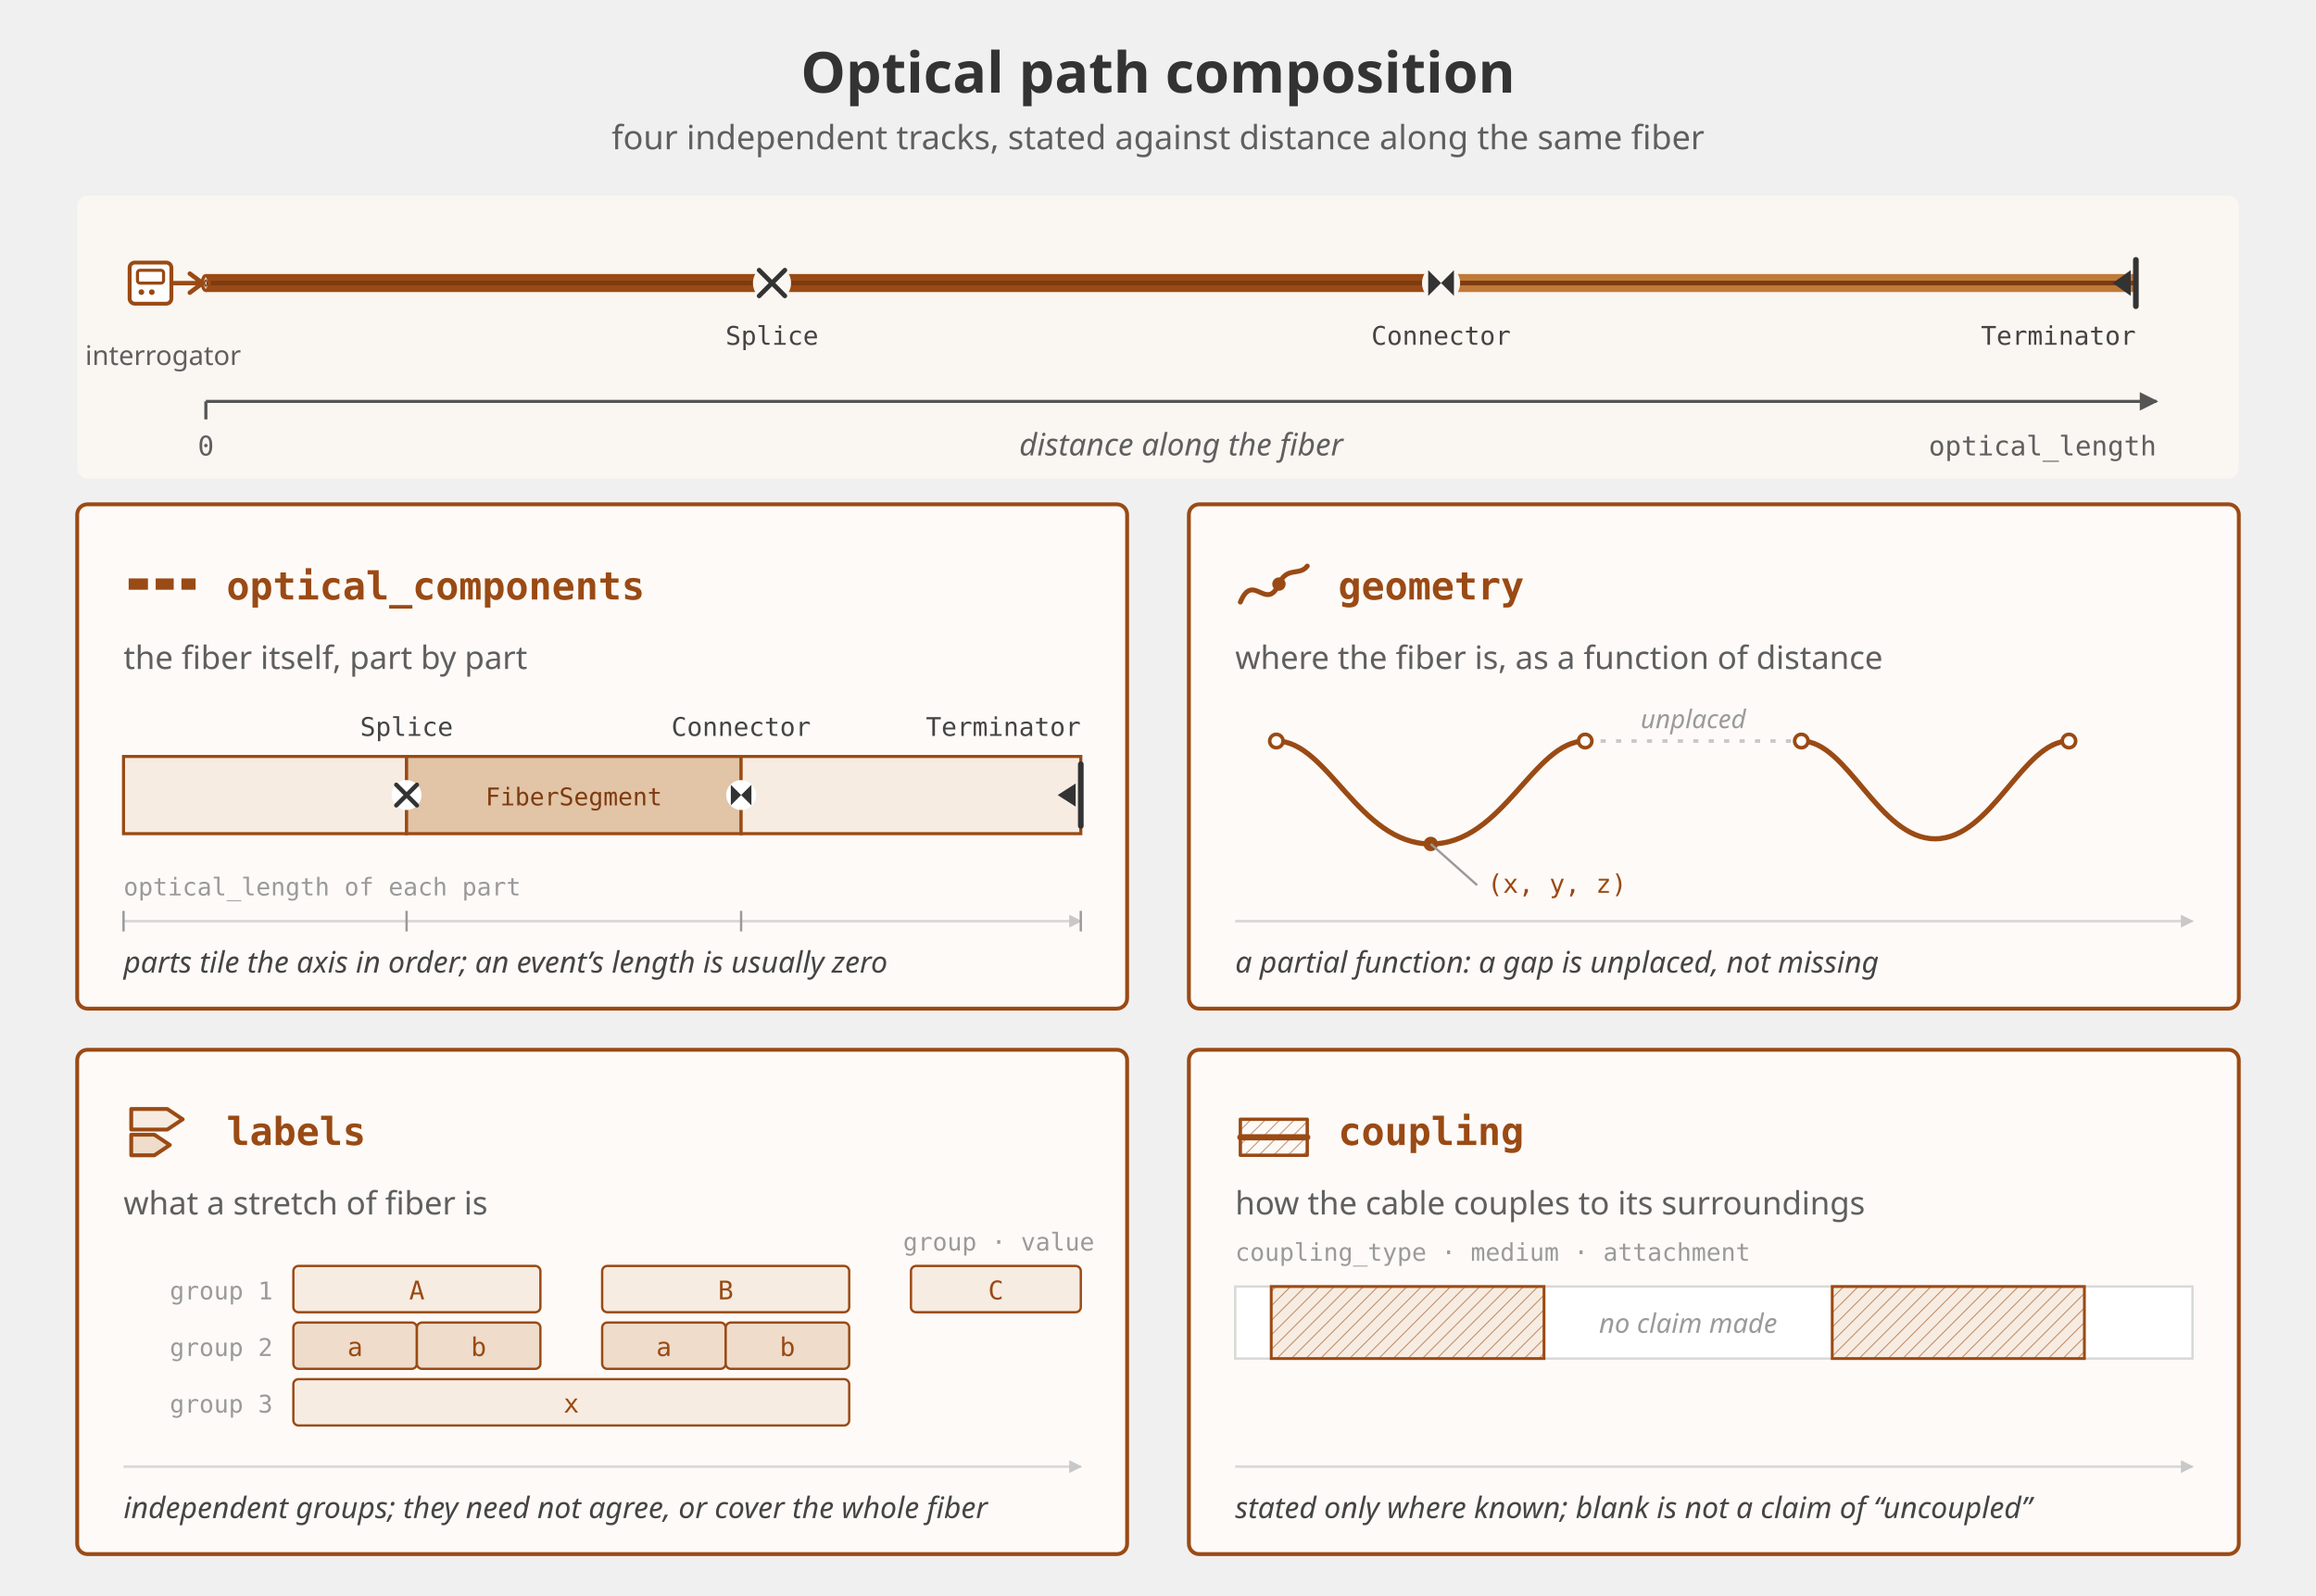
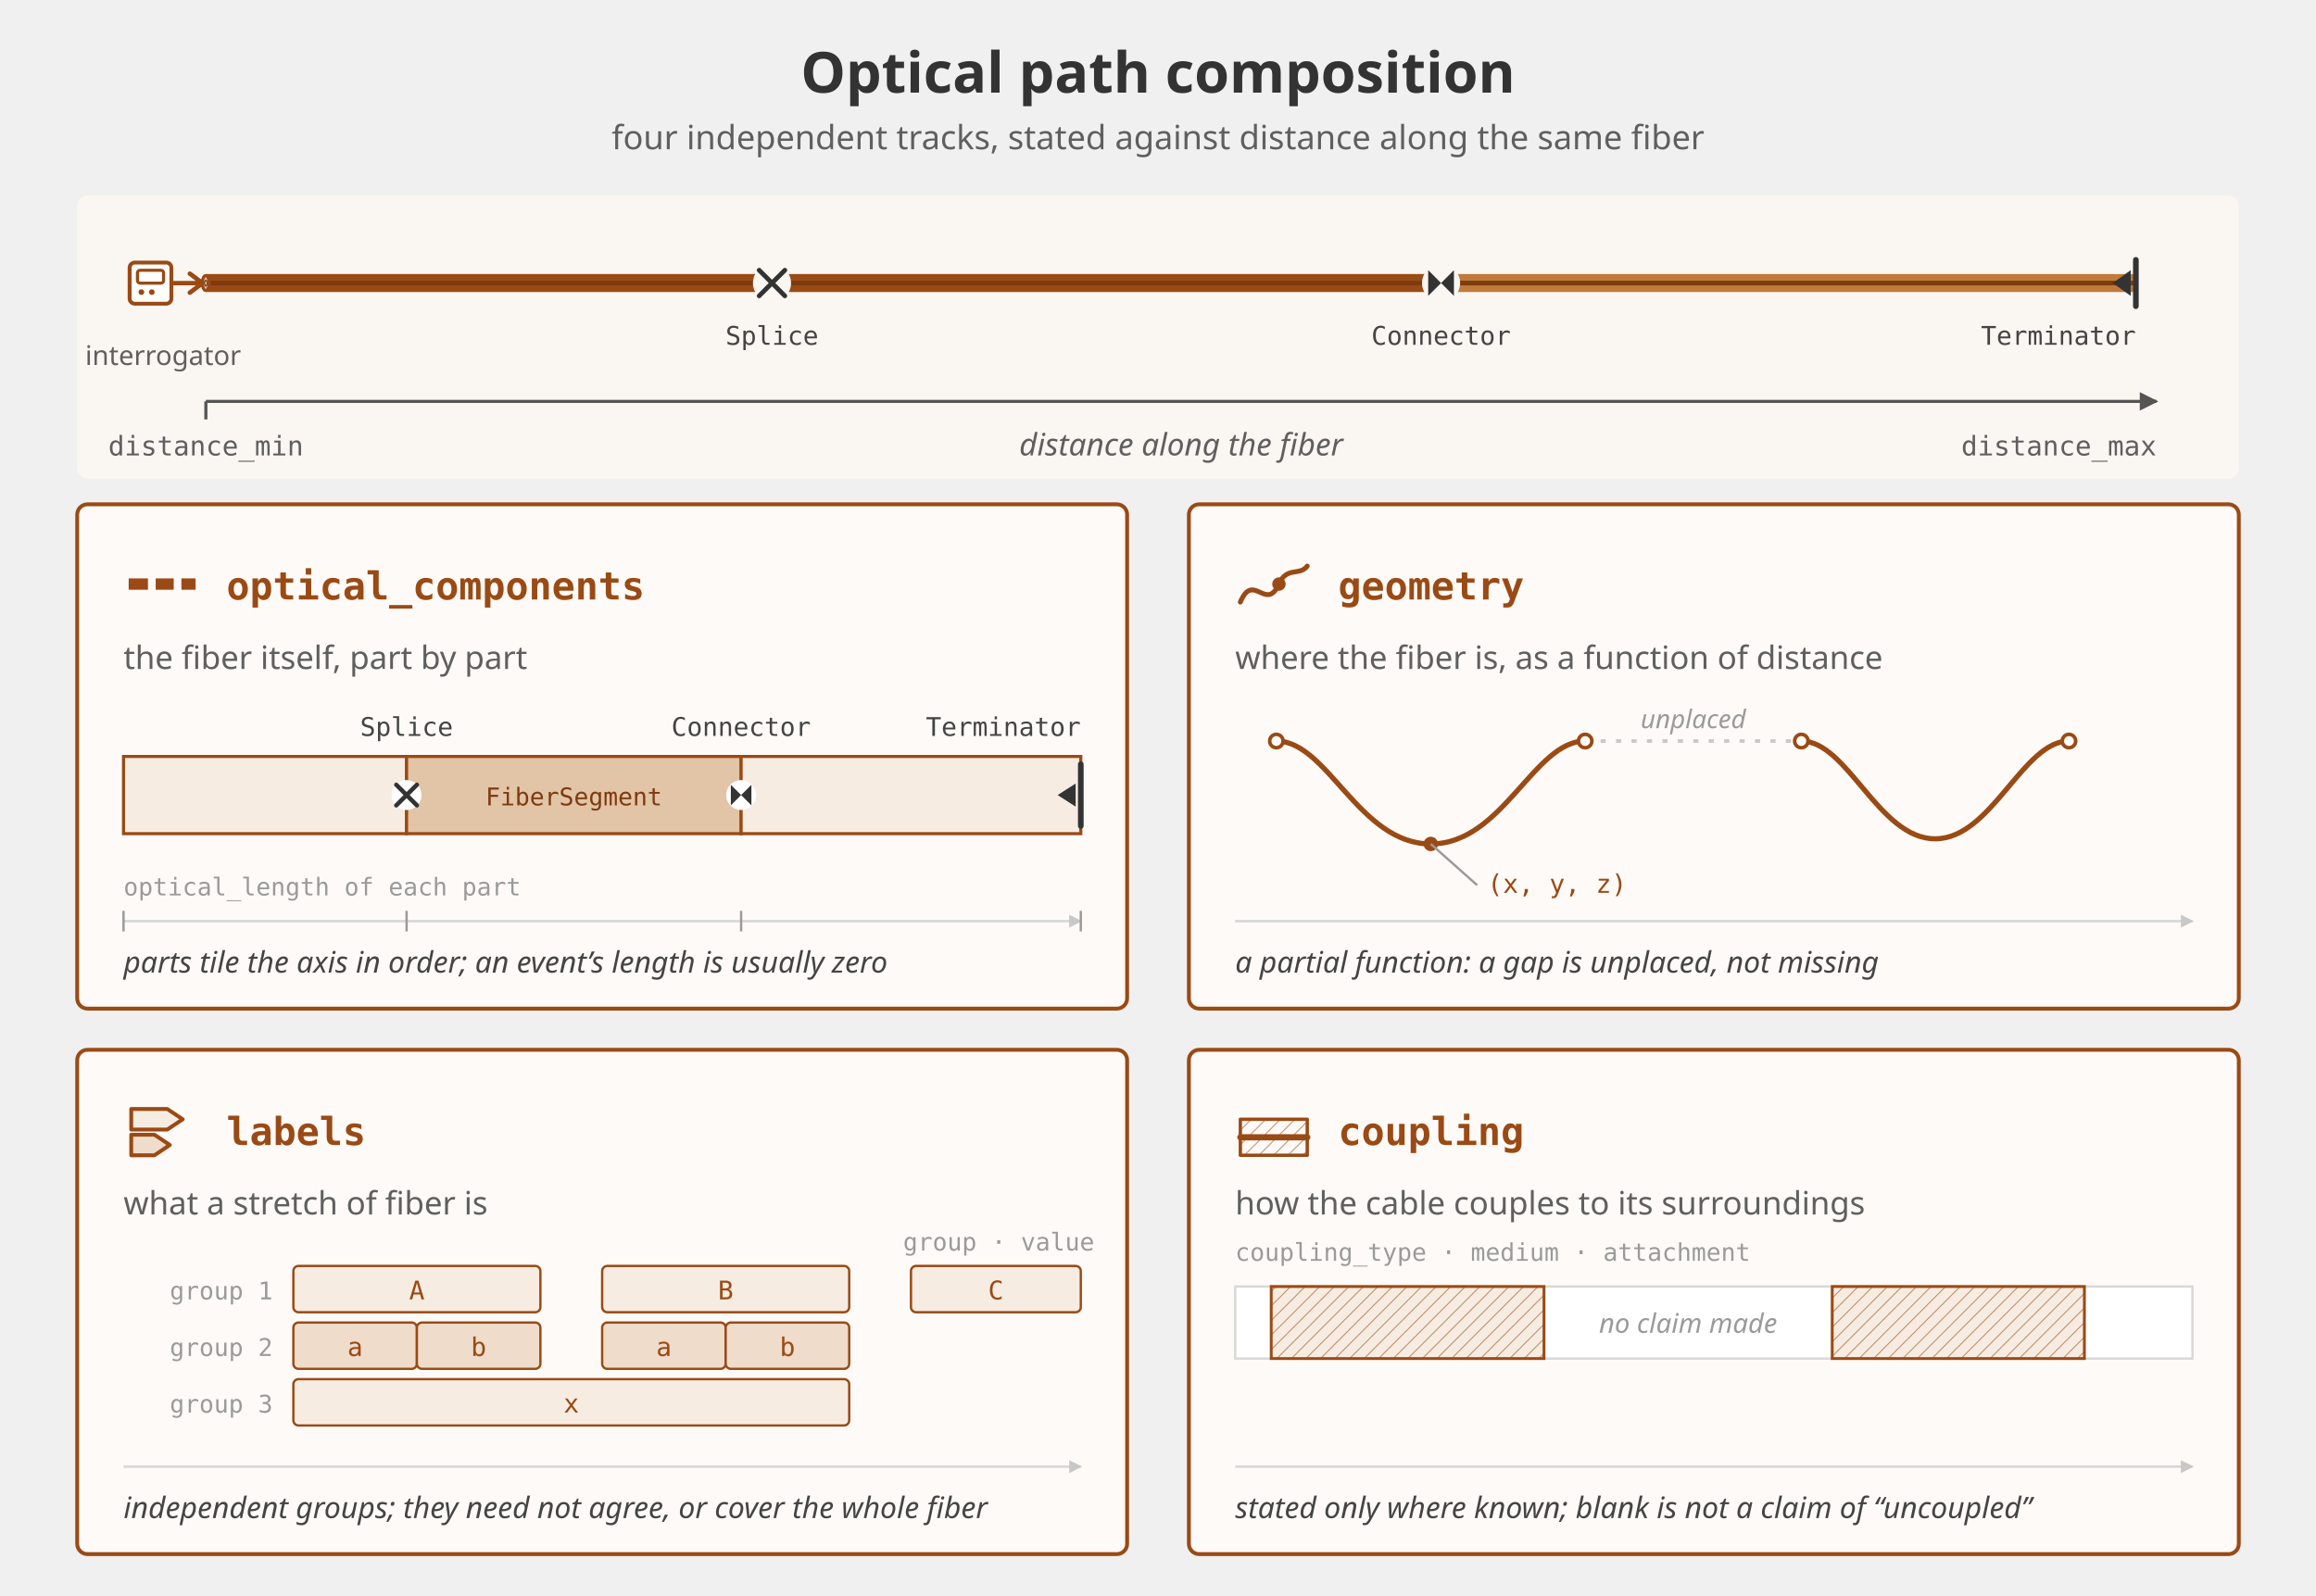
<svg xmlns="http://www.w3.org/2000/svg" width="900" height="620" viewBox="0 0 900 620" version="1.1" id="svg-optical-path-concept">
  <defs id="defs-concept">
    <marker id="arrow-neutral" viewBox="0 0 10 10" refX="9" refY="5" markerWidth="6" markerHeight="6" orient="auto-start-reverse">
      <path d="M 0,0 10,5 0,10 Z" style="fill:#555555;stroke:none" id="arrowhead-neutral" />
    </marker>
    <marker id="arrow-faint" viewBox="0 0 10 10" refX="9" refY="5" markerWidth="5" markerHeight="5" orient="auto-start-reverse">
      <path d="M 0,0 10,5 0,10 Z" style="fill:#c8c8c8;stroke:none" id="arrowhead-faint" />
    </marker>
    <pattern id="hatch-rust" patternUnits="userSpaceOnUse" width="4" height="4" patternTransform="rotate(45)">
      <path d="M 0,0 V 4" style="stroke:#9a4a14;stroke-width:0.8;opacity:0.55" id="hatch-rust-line" />
    </pattern>
  </defs>
  <g id="layer-background">
    <rect x="30" y="76" width="840" height="110" rx="4" ry="4" style="fill:#faf6f2;stroke:none" id="spine-panel" />
  </g>
  <g id="layer-title">
    <text x="450" y="36" style="font-weight:bold;font-size:22px;font-family:'Source Sans 3', 'Noto Sans', 'DejaVu Sans', sans-serif;text-anchor:middle;fill:#333333" id="fig-title">Optical path composition</text>
    <text x="450" y="58" style="font-size:13px;font-family:'Source Sans 3', 'Noto Sans', 'DejaVu Sans', sans-serif;text-anchor:middle;fill:#5f5f5f" id="fig-subtitle">four independent tracks, stated against distance along the same fiber</text>
  </g>
  <g id="layer-spine">
    <text x="63.393" y="141.854" style="font-size:10.5px;font-family:'Source Sans 3', 'Noto Sans', 'DejaVu Sans', sans-serif;text-anchor:middle;fill:#5f5f5f" id="spine-interrogator-label">interrogator</text>
    <line x1="80" y1="110" x2="560" y2="110" style="stroke:#9a4a14;stroke-width:7;stroke-linecap:butt" id="spine-run-1" />
    <line x1="560" y1="110" x2="830" y2="110" style="stroke:#c07a3a;stroke-width:7;stroke-linecap:butt" id="spine-run-2" />
    <line x1="80" y1="110" x2="560" y2="110" style="stroke:#7d3b10;stroke-width:1.8;stroke-linecap:butt" id="spine-core-1" />
    <line x1="560" y1="110" x2="830" y2="110" style="stroke:#7d3b10;stroke-width:1.8;stroke-linecap:butt" id="spine-core-2" />
    <ellipse cx="79.957" cy="110.003" rx="1.323" ry="2.903" style="fill:#e2c4a6;stroke:#9a4a14;stroke-width:1.2" id="spine-face-cladding" />
    <ellipse cx="79.995" cy="110.041" rx="0.468" ry="1.105" style="fill:#ffffff;stroke:#7d3b10;stroke-width:0.5;stroke-dasharray:none" id="spine-face-core" />
    <circle cx="300" cy="110" r="7.4" style="fill:#faf6f2;stroke:none" id="spine-splice-halo" />
    <path d="M 295,105 L 305,115 M 295,115 L 305,105" style="fill:none;stroke:#333333;stroke-width:1.8;stroke-linecap:round" id="spine-splice" />
    <circle cx="560" cy="110" r="7.4" style="fill:#faf6f2;stroke:none" id="spine-connector-halo" />
    <path d="M 555,105 L 560,110 L 555,115 Z M 565,105 L 560,110 L 565,115 Z" style="fill:#333333;stroke:none" id="spine-connector" />
    <line x1="830" y1="101" x2="830" y2="119" style="stroke:#333333;stroke-width:2.2;stroke-linecap:round" id="spine-terminator-bar" />
    <path d="M 828,105 L 821,110 L 828,115 Z" style="fill:#333333;stroke:none" id="spine-terminator-wedge" />
    <text x="300" y="134" style="font-size:10px;font-family:'Source Code Pro', 'DejaVu Sans Mono', Menlo, Consolas, monospace;text-anchor:middle;fill:#444444" id="spine-label-splice">Splice</text>
    <text x="560" y="134" style="font-size:10px;font-family:'Source Code Pro', 'DejaVu Sans Mono', Menlo, Consolas, monospace;text-anchor:middle;fill:#444444" id="spine-label-connector">Connector</text>
    <text x="830" y="134" style="font-size:10px;font-family:'Source Code Pro', 'DejaVu Sans Mono', Menlo, Consolas, monospace;text-anchor:end;fill:#444444" id="spine-label-terminator">Terminator</text>
    <line x1="80" y1="156" x2="838" y2="156" style="fill:none;stroke:#555555;stroke-width:1.2" marker-end="url(#arrow-neutral)" id="spine-axis" />
    <line x1="80" y1="156" x2="80" y2="163" style="stroke:#555555;stroke-width:1.2" id="spine-axis-zero-tick" />
-     <text x="80" y="177" style="font-size:10.5px;font-family:'Source Code Pro', 'DejaVu Sans Mono', Menlo, Consolas, monospace;text-anchor:middle;fill:#5f5f5f" id="spine-axis-zero">0</text>
+     <text x="80" y="177" style="font-size:10.5px;font-family:'Source Code Pro', 'DejaVu Sans Mono', Menlo, Consolas, monospace;text-anchor:middle;fill:#5f5f5f" id="spine-axis-start">distance_min</text>
    <text x="459" y="177" style="font-style:italic;font-size:12px;font-family:'Source Sans 3', 'Noto Sans', 'DejaVu Sans', sans-serif;text-anchor:middle;fill:#5f5f5f" id="spine-axis-name">distance along the fiber</text>
-     <text x="838" y="177" style="font-size:10.5px;font-family:'Source Code Pro', 'DejaVu Sans Mono', Menlo, Consolas, monospace;text-anchor:end;fill:#5f5f5f" id="spine-axis-end">optical_length</text>
+     <text x="838" y="177" style="font-size:10.5px;font-family:'Source Code Pro', 'DejaVu Sans Mono', Menlo, Consolas, monospace;text-anchor:end;fill:#5f5f5f" id="spine-axis-end">distance_max</text>
  </g>
  <g id="layer-cards">
    <rect x="30" y="196" width="408" height="196" rx="4" ry="4" style="fill:#fdfaf7;stroke:#9a4a14;stroke-width:1.5" id="card-components" />
    <rect x="462" y="196" width="408" height="196" rx="4" ry="4" style="fill:#fdfaf7;stroke:#9a4a14;stroke-width:1.5" id="card-geometry" />
    <rect x="30" y="408" width="408" height="196" rx="4" ry="4" style="fill:#fdfaf7;stroke:#9a4a14;stroke-width:1.5" id="card-labels" />
    <rect x="462" y="408" width="408" height="196" rx="4" ry="4" style="fill:#fdfaf7;stroke:#9a4a14;stroke-width:1.5" id="card-coupling" />
    <text x="88" y="233" style="font-weight:bold;font-size:15px;font-family:'Source Code Pro', 'DejaVu Sans Mono', Menlo, Consolas, monospace;fill:#9a4a14" id="name-components">optical_components</text>
    <text x="520" y="233" style="font-weight:bold;font-size:15px;font-family:'Source Code Pro', 'DejaVu Sans Mono', Menlo, Consolas, monospace;fill:#9a4a14" id="name-geometry">geometry</text>
    <text x="88" y="445" style="font-weight:bold;font-size:15px;font-family:'Source Code Pro', 'DejaVu Sans Mono', Menlo, Consolas, monospace;fill:#9a4a14" id="name-labels">labels</text>
    <text x="520" y="445" style="font-weight:bold;font-size:15px;font-family:'Source Code Pro', 'DejaVu Sans Mono', Menlo, Consolas, monospace;fill:#9a4a14" id="name-coupling">coupling</text>
    <text x="48" y="260" style="font-size:12.5px;font-family:'Source Sans 3', 'Noto Sans', 'DejaVu Sans', sans-serif;fill:#5f5f5f" id="gloss-components">the fiber itself, part by part</text>
    <text x="480" y="260" style="font-size:12.5px;font-family:'Source Sans 3', 'Noto Sans', 'DejaVu Sans', sans-serif;fill:#5f5f5f" id="gloss-geometry">where the fiber is, as a function of distance</text>
    <text x="48" y="472" style="font-size:12.5px;font-family:'Source Sans 3', 'Noto Sans', 'DejaVu Sans', sans-serif;fill:#5f5f5f" id="gloss-labels">what a stretch of fiber is</text>
    <text x="480" y="472" style="font-size:12.5px;font-family:'Source Sans 3', 'Noto Sans', 'DejaVu Sans', sans-serif;fill:#5f5f5f" id="gloss-coupling">how the cable couples to its surroundings</text>
    <line x1="48" y1="358" x2="420" y2="358" style="fill:none;stroke:#d8d8d8;stroke-width:1" marker-end="url(#arrow-faint)" id="baseline-components" />
    <line x1="480" y1="358" x2="852" y2="358" style="fill:none;stroke:#d8d8d8;stroke-width:1" marker-end="url(#arrow-faint)" id="baseline-geometry" />
    <line x1="48" y1="570" x2="420" y2="570" style="fill:none;stroke:#d8d8d8;stroke-width:1" marker-end="url(#arrow-faint)" id="baseline-labels" />
    <line x1="480" y1="570" x2="852" y2="570" style="fill:none;stroke:#d8d8d8;stroke-width:1" marker-end="url(#arrow-faint)" id="baseline-coupling" />
  </g>
  <g id="layer-schematics">
    <g id="schematic-components">
      <text x="158" y="286" style="font-size:10px;font-family:'Source Code Pro', 'DejaVu Sans Mono', Menlo, Consolas, monospace;text-anchor:middle;fill:#444444" id="comp-label-splice">Splice</text>
      <text x="288" y="286" style="font-size:10px;font-family:'Source Code Pro', 'DejaVu Sans Mono', Menlo, Consolas, monospace;text-anchor:middle;fill:#444444" id="comp-label-connector">Connector</text>
      <text x="420" y="286" style="font-size:10px;font-family:'Source Code Pro', 'DejaVu Sans Mono', Menlo, Consolas, monospace;text-anchor:end;fill:#444444" id="comp-label-terminator">Terminator</text>
      <rect x="48" y="294" width="110" height="30" style="fill:#f7ece2;stroke:#9a4a14;stroke-width:1.2" id="comp-seg-1" />
      <rect x="158" y="294" width="130" height="30" style="fill:#e2c4a6;stroke:#9a4a14;stroke-width:1.2" id="comp-seg-2" />
      <rect x="288" y="294" width="132" height="30" style="fill:#f7ece2;stroke:#9a4a14;stroke-width:1.2" id="comp-seg-3" />
      <text x="223" y="313" style="font-size:9.5px;font-family:'Source Code Pro', 'DejaVu Sans Mono', Menlo, Consolas, monospace;text-anchor:middle;fill:#7d3b10" id="comp-seg-name">FiberSegment</text>
      <circle cx="158" cy="309" r="5.8" style="fill:#ffffff;stroke:none" id="comp-splice-halo" />
      <path d="M 154,305 L 162,313 M 154,313 L 162,305" style="fill:none;stroke:#333333;stroke-width:1.7;stroke-linecap:round" id="comp-splice" />
      <circle cx="288" cy="309" r="5.8" style="fill:#ffffff;stroke:none" id="comp-connector-halo" />
      <path d="M 284,305 L 288,309 L 284,313 Z M 292,305 L 288,309 L 292,313 Z" style="fill:#333333;stroke:none" id="comp-connector" />
      <line x1="420" y1="297" x2="420" y2="321" style="stroke:#333333;stroke-width:2.2;stroke-linecap:round" id="comp-terminator-bar" />
      <path d="M 418,304.5 L 411,309 L 418,313.5 Z" style="fill:#333333;stroke:none" id="comp-terminator-wedge" />
      <line x1="48" y1="354" x2="48" y2="362" style="stroke:#9a9a9a;stroke-width:0.9" id="comp-dim-tick-1" />
      <line x1="158" y1="354" x2="158" y2="362" style="stroke:#9a9a9a;stroke-width:0.9" id="comp-dim-tick-2" />
      <line x1="288" y1="354" x2="288" y2="362" style="stroke:#9a9a9a;stroke-width:0.9" id="comp-dim-tick-3" />
      <line x1="420" y1="354" x2="420" y2="362" style="stroke:#9a9a9a;stroke-width:0.9" id="comp-dim-tick-4" />
      <text x="48" y="348" style="font-size:9.5px;font-family:'Source Code Pro', 'DejaVu Sans Mono', Menlo, Consolas, monospace;fill:#9a9a9a" id="comp-dim-label">optical_length of each part</text>
    </g>
    <g id="schematic-geometry">
      <path d="M 496,288 C 516,288 528,328 556,328 C 584,328 596,288 616,288" style="fill:none;stroke:#9a4a14;stroke-width:2;stroke-linecap:round" id="geom-piece-a" />
      <path d="M 700,288 C 718,288 730,326 752,326 C 774,326 786,288 804,288" style="fill:none;stroke:#9a4a14;stroke-width:2;stroke-linecap:round" id="geom-piece-b" />
      <line x1="616" y1="288" x2="700" y2="288" style="stroke:#c8c8c8;stroke-width:1.4;stroke-dasharray:2,4" id="geom-gap" />
      <text x="658" y="282.996" style="font-style:italic;font-size:10px;font-family:'Source Sans 3', 'Noto Sans', 'DejaVu Sans', sans-serif;text-anchor:middle;fill:#9a9a9a" id="geom-gap-label">unplaced</text>
      <circle cx="496" cy="288" r="2.6" style="fill:#ffffff;stroke:#9a4a14;stroke-width:1.4" id="geom-end-1" />
      <circle cx="616" cy="288" r="2.6" style="fill:#ffffff;stroke:#9a4a14;stroke-width:1.4" id="geom-end-2" />
      <circle cx="700" cy="288" r="2.6" style="fill:#ffffff;stroke:#9a4a14;stroke-width:1.4" id="geom-end-3" />
      <circle cx="804" cy="288" r="2.6" style="fill:#ffffff;stroke:#9a4a14;stroke-width:1.4" id="geom-end-4" />
      <circle cx="556" cy="328" r="2.8" style="fill:#9a4a14;stroke:none" id="geom-sample" />
      <path d="M 556,328 L 574,344" style="fill:none;stroke:#9a9a9a;stroke-width:0.9" id="geom-sample-leader" />
      <text x="578" y="347" style="font-size:10px;font-family:'Source Code Pro', 'DejaVu Sans Mono', Menlo, Consolas, monospace;fill:#9a4a14" id="geom-sample-label">(x, y, z)</text>
    </g>
    <g id="schematic-labels">
      <text x="425.292" y="486" style="font-size:9.5px;font-family:'Source Code Pro', 'DejaVu Sans Mono', Menlo, Consolas, monospace;text-anchor:end;fill:#9a9a9a" id="labels-schema-hint">group · value</text>
      <text x="106" y="505" style="font-size:9.5px;font-family:'Source Code Pro', 'DejaVu Sans Mono', Menlo, Consolas, monospace;text-anchor:end;fill:#9a9a9a" id="labels-group-1">group 1</text>
      <text x="106" y="527" style="font-size:9.5px;font-family:'Source Code Pro', 'DejaVu Sans Mono', Menlo, Consolas, monospace;text-anchor:end;fill:#9a9a9a" id="labels-group-2">group 2</text>
      <text x="106" y="549" style="font-size:9.5px;font-family:'Source Code Pro', 'DejaVu Sans Mono', Menlo, Consolas, monospace;text-anchor:end;fill:#9a9a9a" id="labels-group-3">group 3</text>
      <rect x="114" y="492" width="96" height="18" rx="2" ry="2" style="fill:#f7ece2;stroke:#9a4a14;stroke-width:0.9" id="labels-1-a" />
      <rect x="234" y="492" width="96" height="18" rx="2" ry="2" style="fill:#f7ece2;stroke:#9a4a14;stroke-width:0.9" id="labels-1-b" />
      <rect x="354" y="492" width="66" height="18" rx="2" ry="2" style="fill:#f7ece2;stroke:#9a4a14;stroke-width:0.9" id="labels-1-c" />
      <text x="162" y="505" style="font-size:10px;font-family:'Source Code Pro', 'DejaVu Sans Mono', Menlo, Consolas, monospace;text-anchor:middle;fill:#9a4a14" id="labels-1-a-t">A</text>
      <text x="282" y="505" style="font-size:10px;font-family:'Source Code Pro', 'DejaVu Sans Mono', Menlo, Consolas, monospace;text-anchor:middle;fill:#9a4a14" id="labels-1-b-t">B</text>
      <text x="387" y="505" style="font-size:10px;font-family:'Source Code Pro', 'DejaVu Sans Mono', Menlo, Consolas, monospace;text-anchor:middle;fill:#9a4a14" id="labels-1-c-t">C</text>
      <rect x="114" y="514" width="48" height="18" rx="2" ry="2" style="fill:#efdccb;stroke:#9a4a14;stroke-width:0.9" id="labels-2-a" />
      <rect x="162" y="514" width="48" height="18" rx="2" ry="2" style="fill:#efdccb;stroke:#9a4a14;stroke-width:0.9" id="labels-2-b" />
      <rect x="234" y="514" width="48" height="18" rx="2" ry="2" style="fill:#efdccb;stroke:#9a4a14;stroke-width:0.9" id="labels-2-c" />
      <rect x="282" y="514" width="48" height="18" rx="2" ry="2" style="fill:#efdccb;stroke:#9a4a14;stroke-width:0.9" id="labels-2-d" />
      <text x="138" y="527" style="font-size:10px;font-family:'Source Code Pro', 'DejaVu Sans Mono', Menlo, Consolas, monospace;text-anchor:middle;fill:#9a4a14" id="labels-2-a-t">a</text>
      <text x="186" y="527" style="font-size:10px;font-family:'Source Code Pro', 'DejaVu Sans Mono', Menlo, Consolas, monospace;text-anchor:middle;fill:#9a4a14" id="labels-2-b-t">b</text>
      <text x="258" y="527" style="font-size:10px;font-family:'Source Code Pro', 'DejaVu Sans Mono', Menlo, Consolas, monospace;text-anchor:middle;fill:#9a4a14" id="labels-2-c-t">a</text>
      <text x="306" y="527" style="font-size:10px;font-family:'Source Code Pro', 'DejaVu Sans Mono', Menlo, Consolas, monospace;text-anchor:middle;fill:#9a4a14" id="labels-2-d-t">b</text>
      <rect x="114" y="536" width="216" height="18" rx="2" ry="2" style="fill:#f7ece2;stroke:#9a4a14;stroke-width:0.9" id="labels-3-a" />
      <text x="222" y="549" style="font-size:10px;font-family:'Source Code Pro', 'DejaVu Sans Mono', Menlo, Consolas, monospace;text-anchor:middle;fill:#9a4a14" id="labels-3-a-t">x</text>
    </g>
    <g id="schematic-coupling">
      <text x="480" y="490" style="font-size:9.5px;font-family:'Source Code Pro', 'DejaVu Sans Mono', Menlo, Consolas, monospace;fill:#9a9a9a" id="coupling-schema-hint">coupling_type · medium · attachment</text>
      <rect x="480" y="500" width="372" height="28" style="fill:#ffffff;stroke:#d8d8d8;stroke-width:0.9" id="coupling-lane" />
      <rect x="494" y="500" width="106" height="28" style="fill:#f7ece2;stroke:none" id="coupling-band-1-fill" />
      <rect x="494" y="500" width="106" height="28" style="fill:url(#hatch-rust);stroke:#9a4a14;stroke-width:1.1" id="coupling-band-1" />
      <rect x="712" y="500" width="98" height="28" style="fill:#f7ece2;stroke:none" id="coupling-band-2-fill" />
      <rect x="712" y="500" width="98" height="28" style="fill:url(#hatch-rust);stroke:#9a4a14;stroke-width:1.1" id="coupling-band-2" />
      <text x="656" y="518" style="font-style:italic;font-size:10.5px;font-family:'Source Sans 3', 'Noto Sans', 'DejaVu Sans', sans-serif;text-anchor:middle;fill:#9a9a9a" id="coupling-blank-label">no claim made</text>
    </g>
  </g>
  <g id="layer-icons">
    <g id="icon-interrogator" transform="matrix(1.013782,0,0,1,49.36278,96.04096)" style="fill:none;stroke:#9a4a14;stroke-width:1.49;stroke-linecap:round;stroke-linejoin:round">
      <rect x="1" y="6" width="16" height="16" rx="2" ry="2" style="fill:#ffffff;stroke:#9a4a14;stroke-width:1.49" id="interrogator-body" />
      <rect x="4" y="9" width="10" height="5" rx="1" ry="1" style="fill:none;stroke:#9a4a14;stroke-width:1.192" id="interrogator-screen" />
      <circle cx="5.5" cy="17.5" r="1.1" style="fill:#9a4a14;stroke:none;stroke-width:1.49" id="interrogator-led-1" />
      <circle cx="9.5" cy="17.5" r="1.1" style="fill:#9a4a14;stroke:none;stroke-width:1.49" id="interrogator-led-2" />
      <path d="m 18,14 h 9.718 M 24.074,10.303 28.933,14 24.074,17.697" style="stroke:#9a4a14;stroke-width:1.738" id="interrogator-out" />
    </g>
    <g id="icon-components" transform="translate(48,212)" style="fill:none;stroke:#9a4a14;stroke-linecap:round">
      <path d="M 2,15 H 9.5 M 12.5,15 H 19.5 M 22.5,15 H 28" style="stroke:#9a4a14;stroke-width:4.4;stroke-linecap:butt" id="components-parts" />
    </g>
    <g id="icon-geometry" transform="translate(480,212)" style="fill:none;stroke:#9a4a14;stroke-linecap:round;stroke-linejoin:round">
      <path d="M 2,22 C 7,10 12,26 17,15 C 20,8 25,12 28,8" style="stroke:#9a4a14;stroke-width:1.9" id="geometry-route" />
      <circle cx="17" cy="15" r="2.6" style="fill:#9a4a14;stroke:none" id="geometry-sample" />
    </g>
    <g id="icon-labels" transform="translate(48,424)" style="fill:none;stroke:#9a4a14;stroke-linecap:round;stroke-linejoin:round">
      <path d="M 3,7 H 17 L 23,11 L 17,15 H 3 Z" style="fill:#f7ece2;stroke:#9a4a14;stroke-width:1.5" id="labels-tag-1" />
      <path d="M 3,17 H 12 L 18,21 L 12,25 H 3 Z" style="fill:#efdccb;stroke:#9a4a14;stroke-width:1.5" id="labels-tag-2" />
    </g>
    <g id="icon-coupling" transform="translate(480,424)" style="fill:none;stroke:#9a4a14;stroke-linecap:round;stroke-linejoin:round">
      <rect x="2" y="11" width="26" height="14" style="fill:url(#hatch-rust);stroke:#9a4a14;stroke-width:1.3" id="coupling-ground" />
      <path d="M 2,18 H 28" style="stroke:#9a4a14;stroke-width:2.4" id="coupling-cable" />
    </g>
  </g>
  <g id="layer-notes">
    <text x="48" y="378" style="font-style:italic;font-size:11.5px;font-family:'Source Sans 3', 'Noto Sans', 'DejaVu Sans', sans-serif;fill:#444444" id="note-components">parts tile the axis in order; an event’s length is usually zero</text>
    <text x="480" y="378" style="font-style:italic;font-size:11.5px;font-family:'Source Sans 3', 'Noto Sans', 'DejaVu Sans', sans-serif;fill:#444444" id="note-geometry">a partial function: a gap is unplaced, not missing</text>
    <text x="48" y="590" style="font-style:italic;font-size:11.5px;font-family:'Source Sans 3', 'Noto Sans', 'DejaVu Sans', sans-serif;fill:#444444" id="note-labels">independent groups; they need not agree, or cover the whole fiber</text>
    <text x="480" y="590" style="font-style:italic;font-size:11.5px;font-family:'Source Sans 3', 'Noto Sans', 'DejaVu Sans', sans-serif;fill:#444444" id="note-coupling">stated only where known; blank is not a claim of “uncoupled”</text>
  </g>
</svg>
